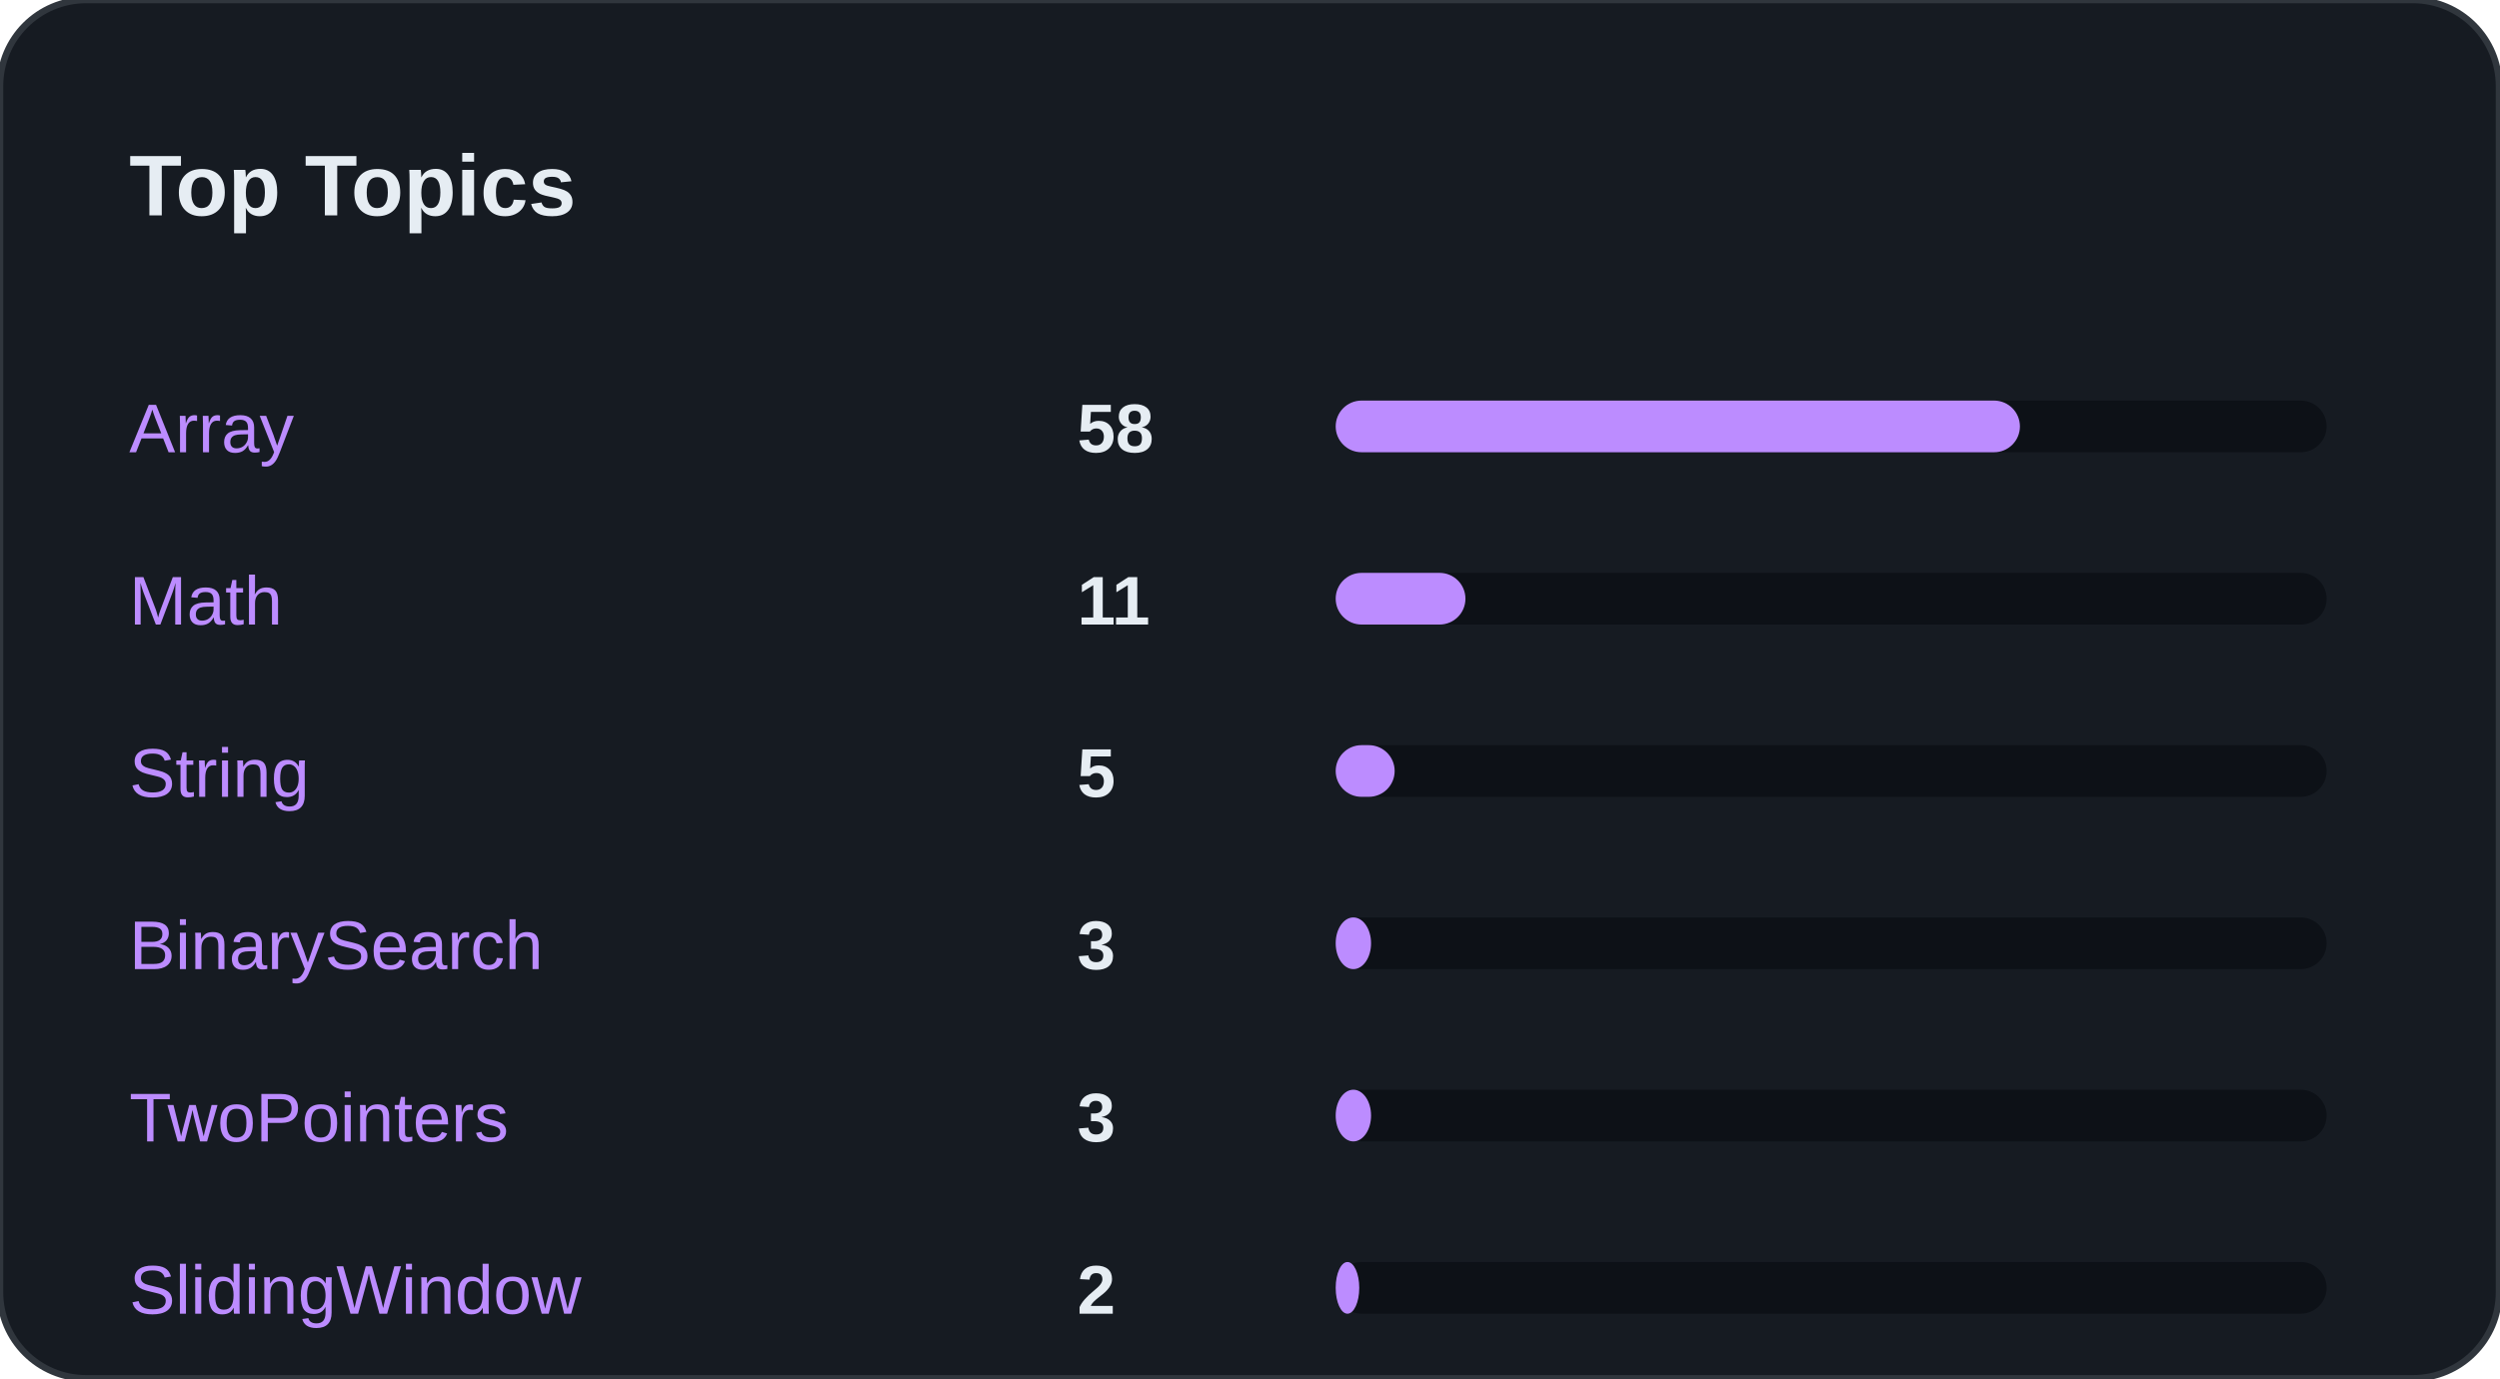
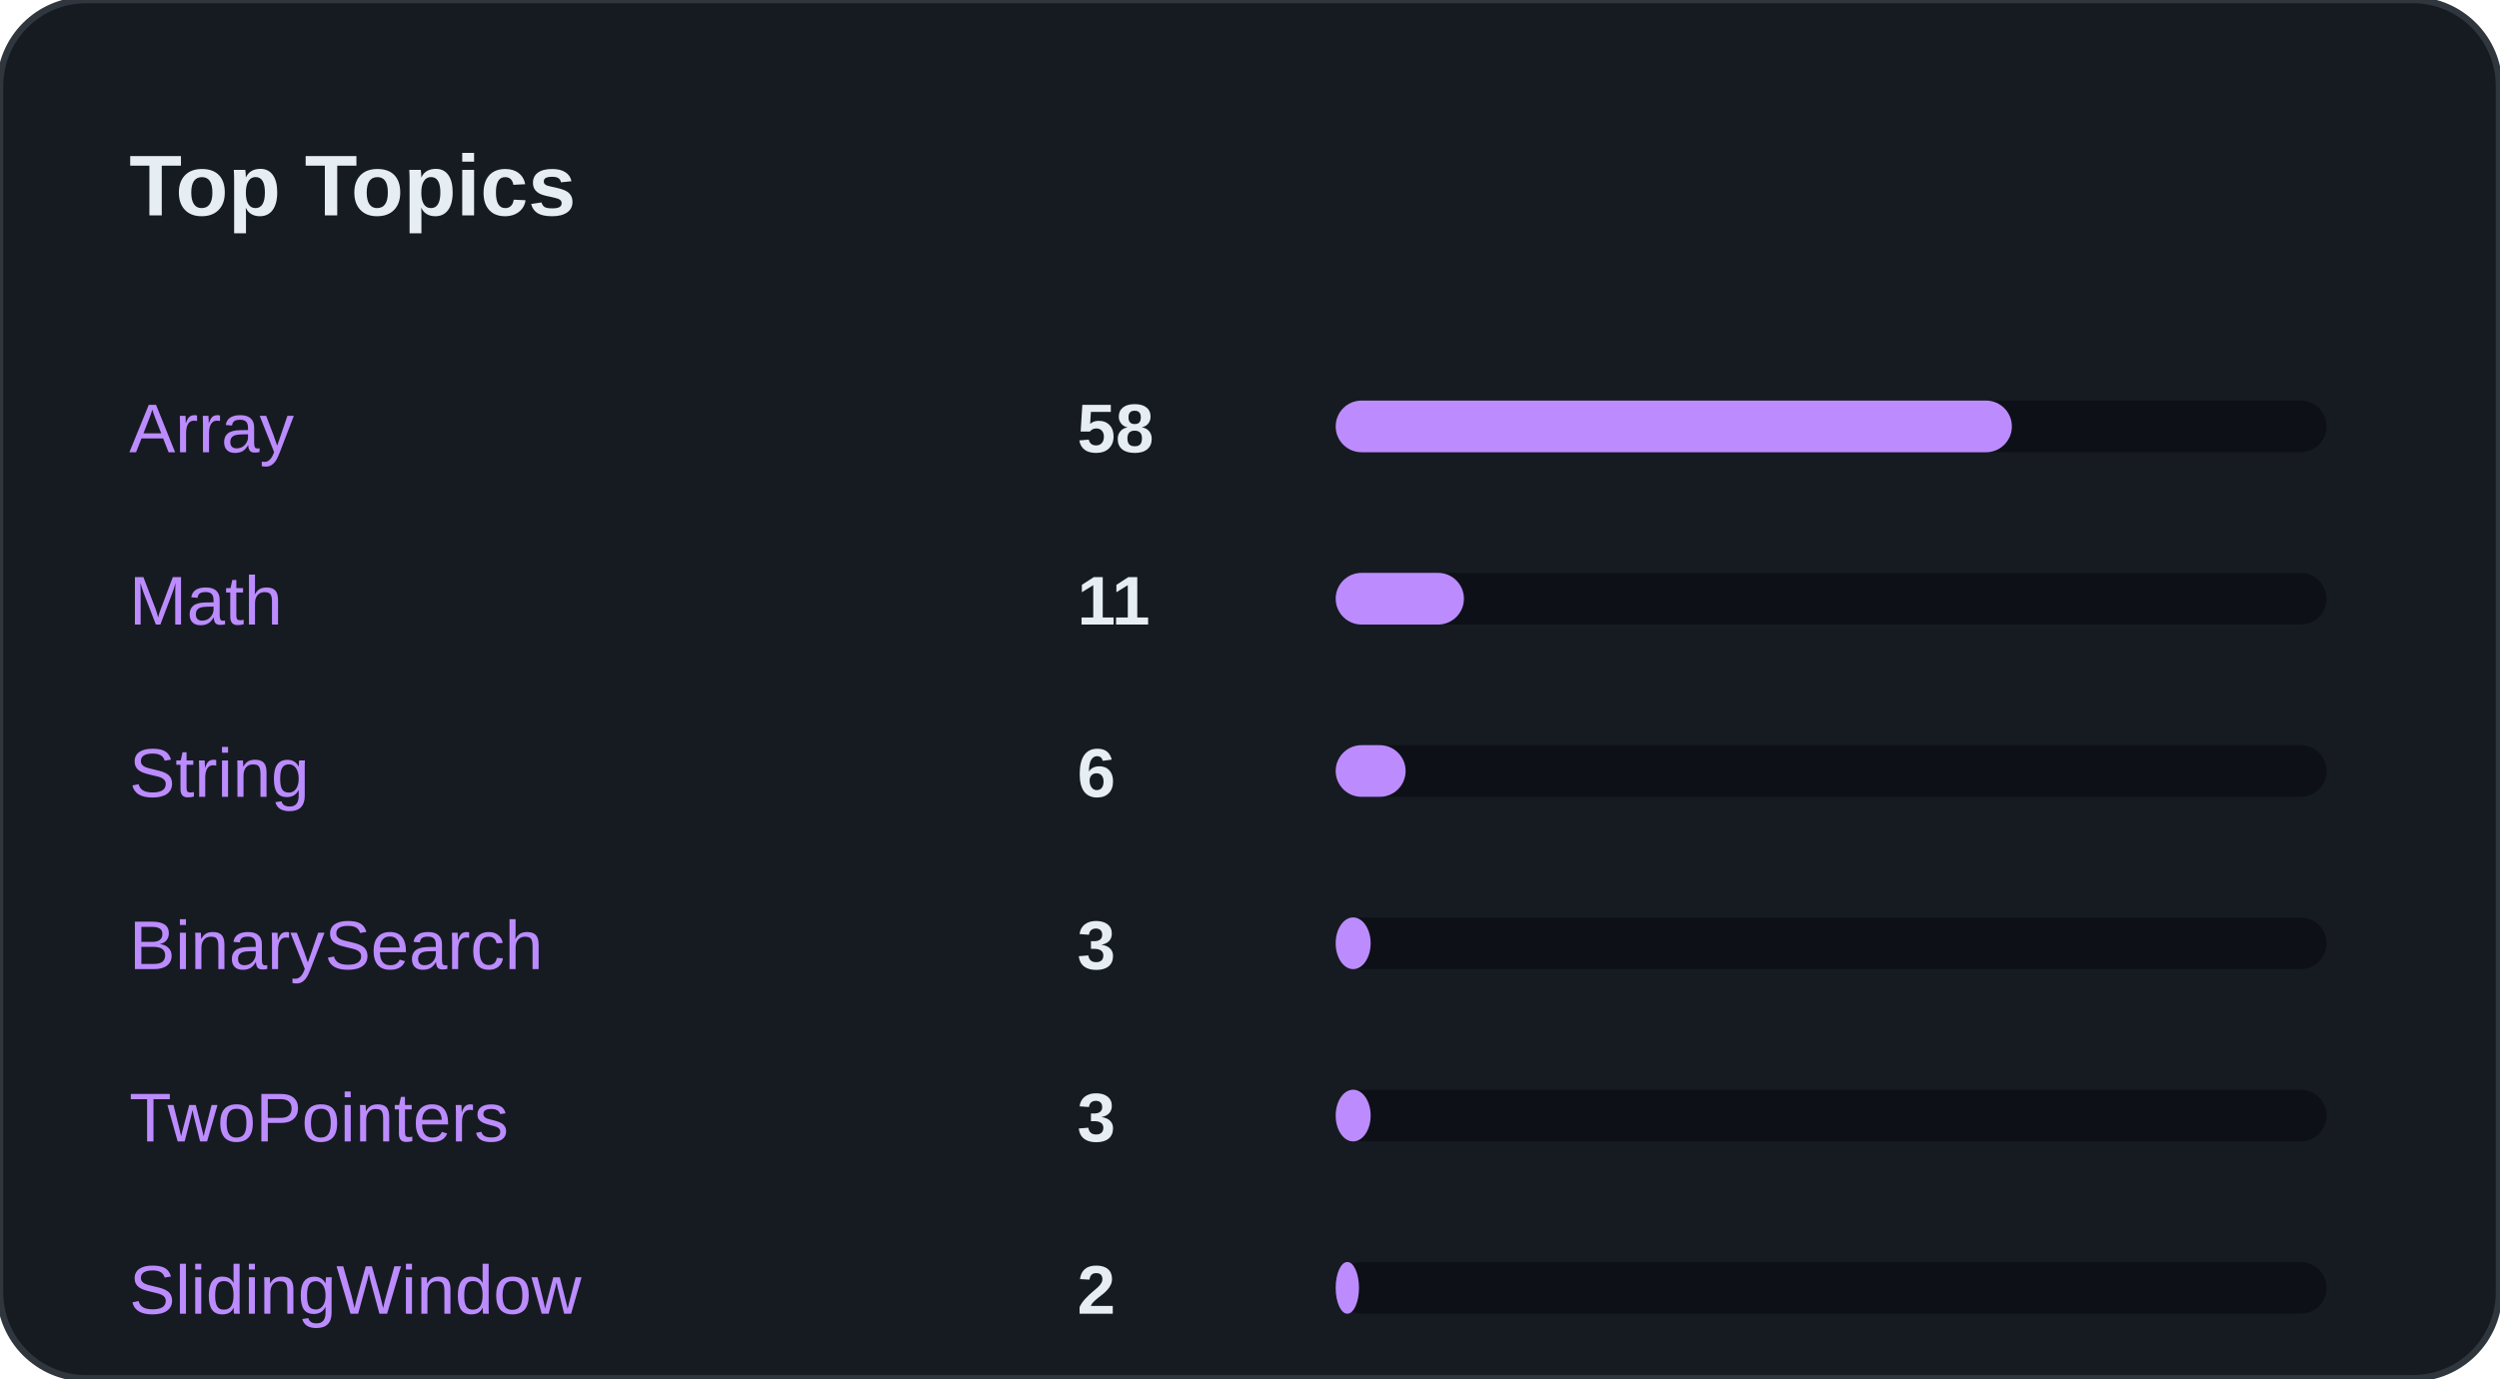
<svg xmlns="http://www.w3.org/2000/svg" width="100%" viewBox="0 0 580 320" preserveAspectRatio="xMidYMid meet">
  <rect width="580" height="320" rx="20" fill="#161B22" stroke="#30363D" stroke-width="1.5" />
  <text x="30" y="50" font-family="Segoe UI, Arial, sans-serif" font-size="20" font-weight="bold" fill="#E6EDF3">Top Topics</text>
  <text x="30" y="105" font-family="Segoe UI, Arial, sans-serif" font-size="16" fill="#BC8CFF">Array</text>
  <text x="250" y="105" font-family="Segoe UI, Arial, sans-serif" font-size="16" font-weight="bold" fill="#E6EDF3">58</text>
  <rect x="310" y="93" width="230" height="12" rx="6" fill="#0D1117" />
-   <rect x="310" y="93" width="158.81" height="12" rx="6" fill="#BC8CFF" />
+   <rect x="310" y="93" width="156.941" height="12" rx="6" fill="#BC8CFF" />
  <text x="30" y="145" font-family="Segoe UI, Arial, sans-serif" font-size="16" fill="#BC8CFF">Math</text>
  <text x="250" y="145" font-family="Segoe UI, Arial, sans-serif" font-size="16" font-weight="bold" fill="#E6EDF3">11</text>
  <rect x="310" y="133" width="230" height="12" rx="6" fill="#0D1117" />
-   <rect x="310" y="133" width="30.119" height="12" rx="6" fill="#BC8CFF" />
+   <rect x="310" y="133" width="29.765" height="12" rx="6" fill="#BC8CFF" />
  <text x="30" y="185" font-family="Segoe UI, Arial, sans-serif" font-size="16" fill="#BC8CFF">String</text>
-   <text x="250" y="185" font-family="Segoe UI, Arial, sans-serif" font-size="16" font-weight="bold" fill="#E6EDF3">5</text>
+   <text x="250" y="185" font-family="Segoe UI, Arial, sans-serif" font-size="16" font-weight="bold" fill="#E6EDF3">6</text>
  <rect x="310" y="173" width="230" height="12" rx="6" fill="#0D1117" />
-   <rect x="310" y="173" width="13.69" height="12" rx="6" fill="#BC8CFF" />
+   <rect x="310" y="173" width="16.235" height="12" rx="6" fill="#BC8CFF" />
  <text x="30" y="225" font-family="Segoe UI, Arial, sans-serif" font-size="16" fill="#BC8CFF">BinarySearch</text>
  <text x="250" y="225" font-family="Segoe UI, Arial, sans-serif" font-size="16" font-weight="bold" fill="#E6EDF3">3</text>
  <rect x="310" y="213" width="230" height="12" rx="6" fill="#0D1117" />
-   <rect x="310" y="213" width="8.214" height="12" rx="6" fill="#BC8CFF" />
+   <rect x="310" y="213" width="8.118" height="12" rx="6" fill="#BC8CFF" />
  <text x="30" y="265" font-family="Segoe UI, Arial, sans-serif" font-size="16" fill="#BC8CFF">TwoPointers</text>
  <text x="250" y="265" font-family="Segoe UI, Arial, sans-serif" font-size="16" font-weight="bold" fill="#E6EDF3">3</text>
  <rect x="310" y="253" width="230" height="12" rx="6" fill="#0D1117" />
-   <rect x="310" y="253" width="8.214" height="12" rx="6" fill="#BC8CFF" />
+   <rect x="310" y="253" width="8.118" height="12" rx="6" fill="#BC8CFF" />
  <text x="30" y="305" font-family="Segoe UI, Arial, sans-serif" font-size="16" fill="#BC8CFF">SlidingWindow</text>
  <text x="250" y="305" font-family="Segoe UI, Arial, sans-serif" font-size="16" font-weight="bold" fill="#E6EDF3">2</text>
  <rect x="310" y="293" width="230" height="12" rx="6" fill="#0D1117" />
-   <rect x="310" y="293" width="5.476" height="12" rx="6" fill="#BC8CFF" />
+   <rect x="310" y="293" width="5.412" height="12" rx="6" fill="#BC8CFF" />
  <text x="30" y="345" font-family="Segoe UI, Arial, sans-serif" font-size="16" fill="#BC8CFF">HashTable</text>
  <text x="250" y="345" font-family="Segoe UI, Arial, sans-serif" font-size="16" font-weight="bold" fill="#E6EDF3">1</text>
  <rect x="310" y="333" width="230" height="12" rx="6" fill="#0D1117" />
-   <rect x="310" y="333" width="2.738" height="12" rx="6" fill="#BC8CFF" />
+   <rect x="310" y="333" width="2.706" height="12" rx="6" fill="#BC8CFF" />
  <text x="30" y="385" font-family="Segoe UI, Arial, sans-serif" font-size="16" fill="#BC8CFF">Sorting</text>
  <text x="250" y="385" font-family="Segoe UI, Arial, sans-serif" font-size="16" font-weight="bold" fill="#E6EDF3">1</text>
  <rect x="310" y="373" width="230" height="12" rx="6" fill="#0D1117" />
-   <rect x="310" y="373" width="2.738" height="12" rx="6" fill="#BC8CFF" />
+   <rect x="310" y="373" width="2.706" height="12" rx="6" fill="#BC8CFF" />
</svg>
